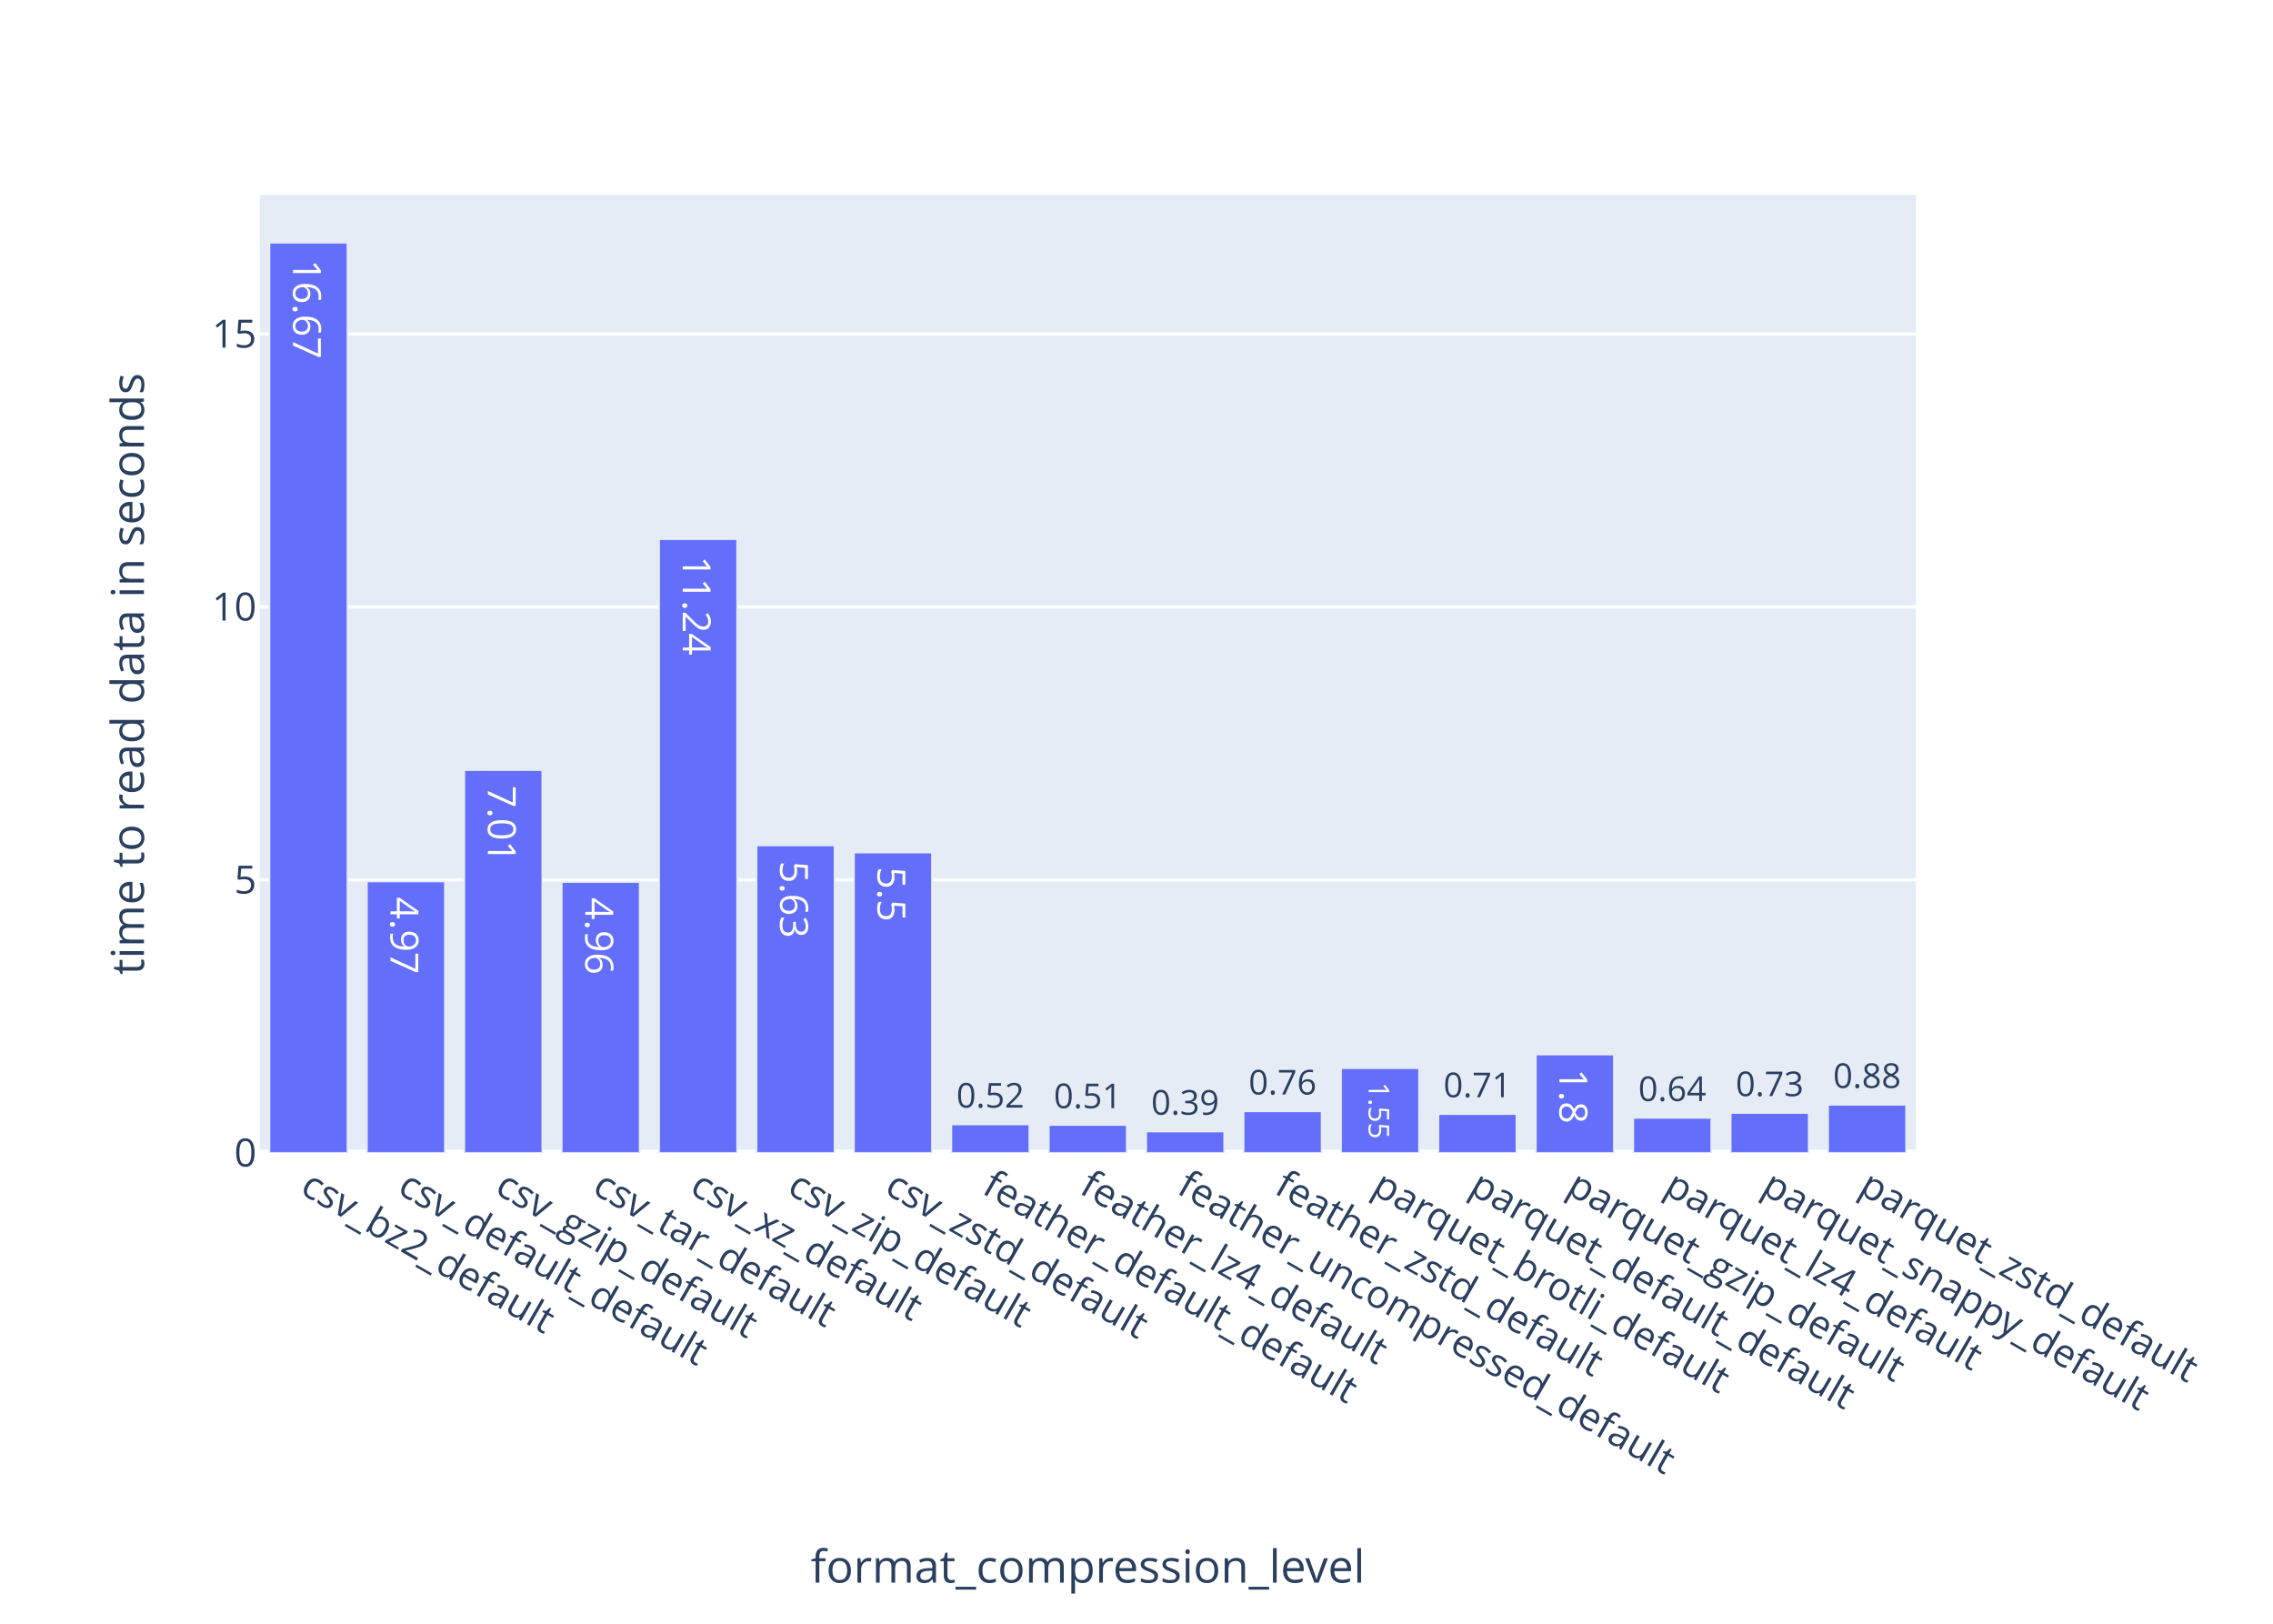
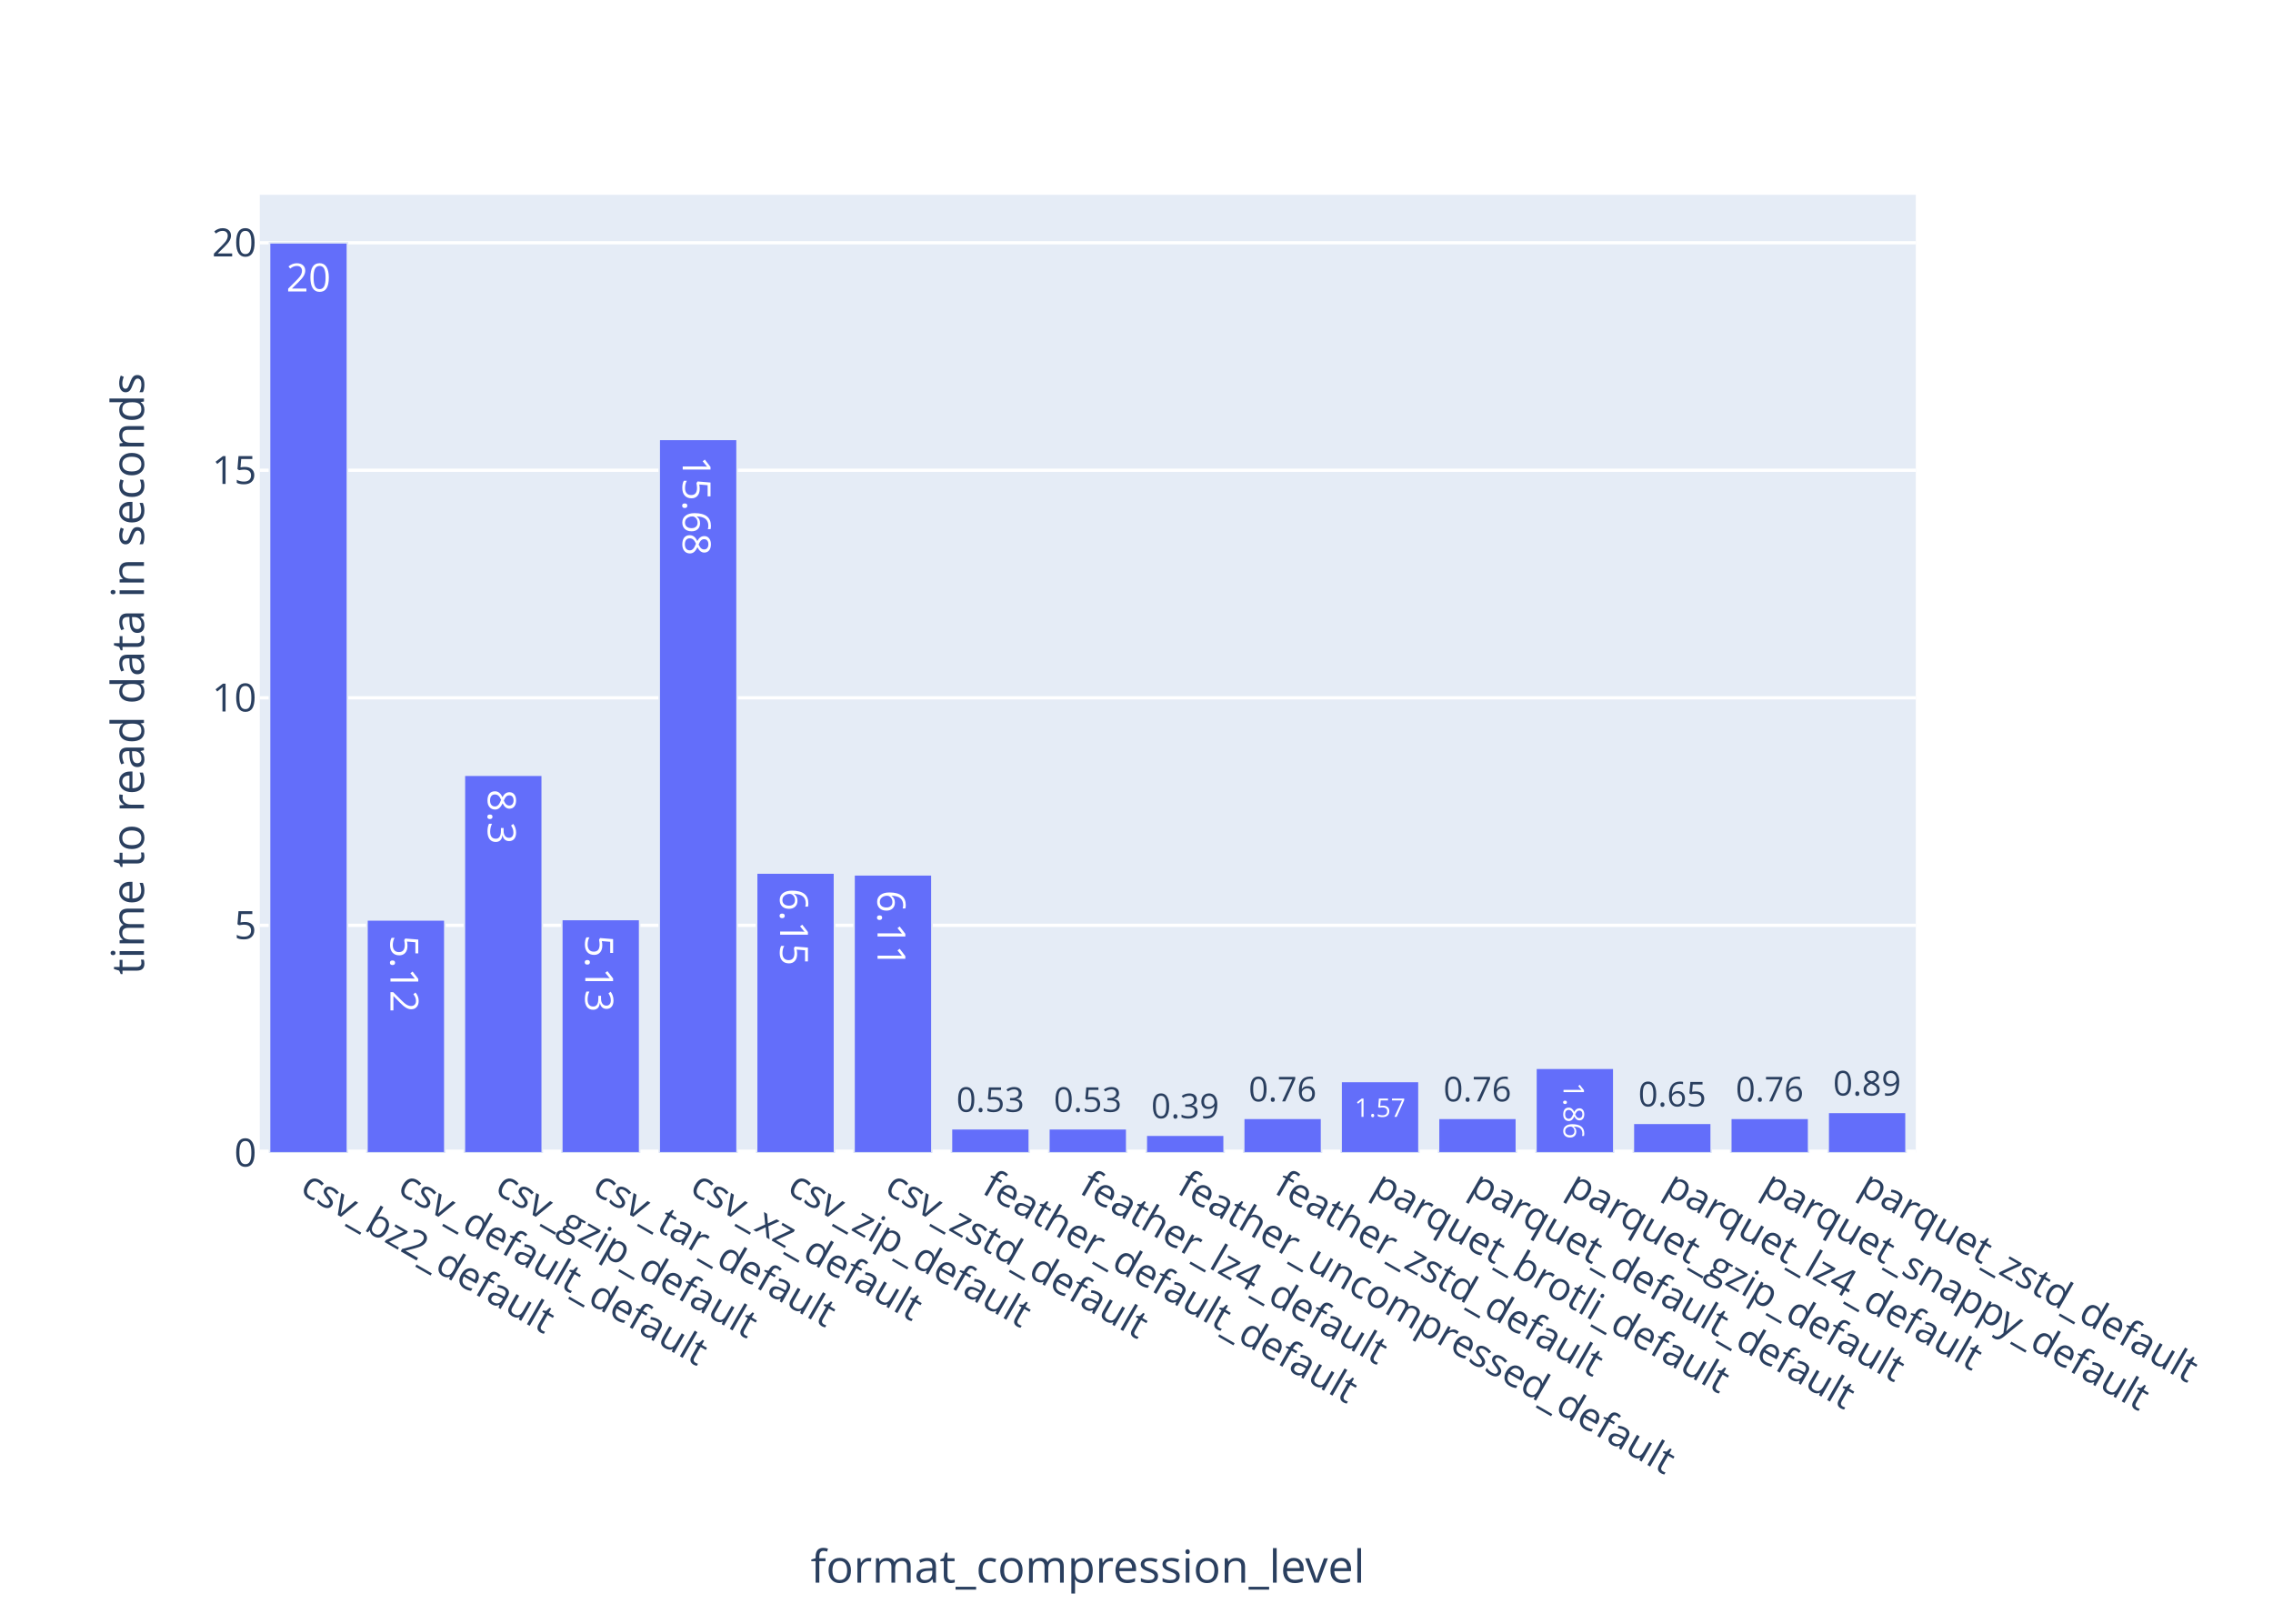
<svg xmlns="http://www.w3.org/2000/svg" class="main-svg" width="700" height="500" style="" viewBox="0 0 700 500">
  <rect x="0" y="0" width="700" height="500" style="fill: rgb(255, 255, 255); fill-opacity: 1;" />
-   <defs id="defs-5fe442">
+   <defs id="defs-fdf9bd">
    <g class="clips">
-       <clipPath id="clip5fe442xyplot" class="plotclip">
+       <clipPath id="clipfdf9bdxyplot" class="plotclip">
        <rect width="510" height="295" />
      </clipPath>
-       <clipPath class="axesclip" id="clip5fe442x">
+       <clipPath class="axesclip" id="clipfdf9bdx">
        <rect x="80" y="0" width="510" height="500" />
      </clipPath>
-       <clipPath class="axesclip" id="clip5fe442y">
+       <clipPath class="axesclip" id="clipfdf9bdy">
        <rect x="0" y="60" width="700" height="295" />
      </clipPath>
-       <clipPath class="axesclip" id="clip5fe442xy">
+       <clipPath class="axesclip" id="clipfdf9bdxy">
        <rect x="80" y="60" width="510" height="295" />
      </clipPath>
    </g>
    <g class="gradients" />
    <g class="patterns" />
  </defs>
  <g class="bglayer">
    <rect class="bg" x="80" y="60" width="510" height="295" style="fill: rgb(229, 236, 246); fill-opacity: 1; stroke-width: 0;" />
  </g>
  <g class="layer-below">
    <g class="imagelayer" />
    <g class="shapelayer" />
  </g>
  <g class="cartesianlayer">
    <g class="subplot xy">
      <g class="layer-subplot">
        <g class="shapelayer" />
        <g class="imagelayer" />
      </g>
      <g class="minor-gridlayer">
        <g class="x" />
        <g class="y" />
      </g>
      <g class="gridlayer">
        <g class="x" />
        <g class="y">
-           <path class="ygrid crisp" transform="translate(0,270.94)" d="M80,0h510" style="stroke: rgb(255, 255, 255); stroke-opacity: 1; stroke-width: 1px;" />
-           <path class="ygrid crisp" transform="translate(0,186.88)" d="M80,0h510" style="stroke: rgb(255, 255, 255); stroke-opacity: 1; stroke-width: 1px;" />
-           <path class="ygrid crisp" transform="translate(0,102.83)" d="M80,0h510" style="stroke: rgb(255, 255, 255); stroke-opacity: 1; stroke-width: 1px;" />
+           <path class="ygrid crisp" transform="translate(0,284.94)" d="M80,0h510" style="stroke: rgb(255, 255, 255); stroke-opacity: 1; stroke-width: 1px;" />
+           <path class="ygrid crisp" transform="translate(0,214.88)" d="M80,0h510" style="stroke: rgb(255, 255, 255); stroke-opacity: 1; stroke-width: 1px;" />
+           <path class="ygrid crisp" transform="translate(0,144.81)" d="M80,0h510" style="stroke: rgb(255, 255, 255); stroke-opacity: 1; stroke-width: 1px;" />
+           <path class="ygrid crisp" transform="translate(0,74.75)" d="M80,0h510" style="stroke: rgb(255, 255, 255); stroke-opacity: 1; stroke-width: 1px;" />
        </g>
      </g>
      <g class="zerolinelayer">
        <path class="yzl zl crisp" transform="translate(0,355)" d="M80,0h510" style="stroke: rgb(255, 255, 255); stroke-opacity: 1; stroke-width: 2px;" />
      </g>
      <g class="layer-between">
        <g class="shapelayer" />
        <g class="imagelayer" />
      </g>
      <path class="xlines-below" />
      <path class="ylines-below" />
      <g class="overlines-below" />
      <g class="xaxislayer-below" />
      <g class="yaxislayer-below" />
      <g class="overaxes-below" />
-       <g class="plot" transform="translate(80,60)" clip-path="url(#clip5fe442xyplot)">
+       <g class="plot" transform="translate(80,60)" clip-path="url(#clipfdf9bdxyplot)">
        <g class="barlayer mlayer">
          <g class="trace bars" style="opacity: 1;">
            <g class="points">
              <g class="point">
                <path d="M3,295V14.75H27V295Z" style="vector-effect: none; opacity: 1; stroke-width: 0.5px; fill: rgb(99, 110, 250); fill-opacity: 1; stroke: rgb(229, 236, 246); stroke-opacity: 1;" />
-                 <text class="bartext bartext-inside" text-anchor="middle" data-notex="1" x="0" y="0" style="font-family: 'Open Sans', verdana, arial, sans-serif; font-size: 12px; fill: rgb(255, 255, 255); fill-opacity: 1; white-space: pre;" transform="translate(15,39.95312)rotate(90 0 -4.75)">16.67</text>
-               </g>
-               <g class="point">
-                 <path d="M33,295V211.45H57V295Z" style="vector-effect: none; opacity: 1; stroke-width: 0.5px; fill: rgb(99, 110, 250); fill-opacity: 1; stroke: rgb(229, 236, 246); stroke-opacity: 1;" />
-                 <text class="bartext bartext-inside" text-anchor="middle" data-notex="1" x="0" y="0" style="font-family: 'Open Sans', verdana, arial, sans-serif; font-size: 12px; fill: rgb(255, 255, 255); fill-opacity: 1; white-space: pre;" transform="translate(45,232.8406)rotate(90 0 -4.75)">4.97</text>
-               </g>
-               <g class="point">
-                 <path d="M63,295V177.15H87V295Z" style="vector-effect: none; opacity: 1; stroke-width: 0.5px; fill: rgb(99, 110, 250); fill-opacity: 1; stroke: rgb(229, 236, 246); stroke-opacity: 1;" />
-                 <text class="bartext bartext-inside" text-anchor="middle" data-notex="1" x="0" y="0" style="font-family: 'Open Sans', verdana, arial, sans-serif; font-size: 12px; fill: rgb(255, 255, 255); fill-opacity: 1; white-space: pre;" transform="translate(75,198.5406)rotate(90 0 -4.75)">7.01</text>
-               </g>
-               <g class="point">
-                 <path d="M93,295V211.61H117V295Z" style="vector-effect: none; opacity: 1; stroke-width: 0.5px; fill: rgb(99, 110, 250); fill-opacity: 1; stroke: rgb(229, 236, 246); stroke-opacity: 1;" />
-                 <text class="bartext bartext-inside" text-anchor="middle" data-notex="1" x="0" y="0" style="font-family: 'Open Sans', verdana, arial, sans-serif; font-size: 12px; fill: rgb(255, 255, 255); fill-opacity: 1; white-space: pre;" transform="translate(105,233.0006)rotate(90 0 -4.75)">4.96</text>
-               </g>
-               <g class="point">
-                 <path d="M123,295V106.04H147V295Z" style="vector-effect: none; opacity: 1; stroke-width: 0.5px; fill: rgb(99, 110, 250); fill-opacity: 1; stroke: rgb(229, 236, 246); stroke-opacity: 1;" />
-                 <text class="bartext bartext-inside" text-anchor="middle" data-notex="1" x="0" y="0" style="font-family: 'Open Sans', verdana, arial, sans-serif; font-size: 12px; fill: rgb(255, 255, 255); fill-opacity: 1; white-space: pre;" transform="translate(135,131.2431)rotate(90 0 -4.75)">11.24</text>
-               </g>
-               <g class="point">
-                 <path d="M153,295V200.35H177V295Z" style="vector-effect: none; opacity: 1; stroke-width: 0.5px; fill: rgb(99, 110, 250); fill-opacity: 1; stroke: rgb(229, 236, 246); stroke-opacity: 1;" />
-                 <text class="bartext bartext-inside" text-anchor="middle" data-notex="1" x="0" y="0" style="font-family: 'Open Sans', verdana, arial, sans-serif; font-size: 12px; fill: rgb(255, 255, 255); fill-opacity: 1; white-space: pre;" transform="translate(165,221.7406)rotate(90 0 -4.75)">5.63</text>
-               </g>
-               <g class="point">
-                 <path d="M183,295V202.54H207V295Z" style="vector-effect: none; opacity: 1; stroke-width: 0.5px; fill: rgb(99, 110, 250); fill-opacity: 1; stroke: rgb(229, 236, 246); stroke-opacity: 1;" />
-                 <text class="bartext bartext-inside" text-anchor="middle" data-notex="1" x="0" y="0" style="font-family: 'Open Sans', verdana, arial, sans-serif; font-size: 12px; fill: rgb(255, 255, 255); fill-opacity: 1; white-space: pre;" transform="translate(195,220.1025)rotate(90 0 -4.75)">5.5</text>
-               </g>
-               <g class="point">
-                 <path d="M213,295V286.26H237V295Z" style="vector-effect: none; opacity: 1; stroke-width: 0.5px; fill: rgb(99, 110, 250); fill-opacity: 1; stroke: rgb(229, 236, 246); stroke-opacity: 1;" />
-                 <text class="bartext bartext-outside" text-anchor="middle" data-notex="1" x="0" y="0" style="font-family: 'Open Sans', verdana, arial, sans-serif; font-size: 12px; fill: rgb(42, 63, 95); fill-opacity: 1; white-space: pre;" transform="translate(225,281.0607)scale(0.8797251)">0.52</text>
-               </g>
-               <g class="point">
-                 <path d="M243,295V286.43H267V295Z" style="vector-effect: none; opacity: 1; stroke-width: 0.5px; fill: rgb(99, 110, 250); fill-opacity: 1; stroke: rgb(229, 236, 246); stroke-opacity: 1;" />
-                 <text class="bartext bartext-outside" text-anchor="middle" data-notex="1" x="0" y="0" style="font-family: 'Open Sans', verdana, arial, sans-serif; font-size: 12px; fill: rgb(42, 63, 95); fill-opacity: 1; white-space: pre;" transform="translate(255,281.2307)scale(0.8797251)">0.51</text>
-               </g>
-               <g class="point">
-                 <path d="M273,295V288.44H297V295Z" style="vector-effect: none; opacity: 1; stroke-width: 0.5px; fill: rgb(99, 110, 250); fill-opacity: 1; stroke: rgb(229, 236, 246); stroke-opacity: 1;" />
-                 <text class="bartext bartext-outside" text-anchor="middle" data-notex="1" x="0" y="0" style="font-family: 'Open Sans', verdana, arial, sans-serif; font-size: 12px; fill: rgb(42, 63, 95); fill-opacity: 1; white-space: pre;" transform="translate(285,283.2407)scale(0.8797251)">0.39</text>
-               </g>
-               <g class="point">
-                 <path d="M303,295V282.22H327V295Z" style="vector-effect: none; opacity: 1; stroke-width: 0.5px; fill: rgb(99, 110, 250); fill-opacity: 1; stroke: rgb(229, 236, 246); stroke-opacity: 1;" />
-                 <text class="bartext bartext-outside" text-anchor="middle" data-notex="1" x="0" y="0" style="font-family: 'Open Sans', verdana, arial, sans-serif; font-size: 12px; fill: rgb(42, 63, 95); fill-opacity: 1; white-space: pre;" transform="translate(315,277.0207)scale(0.8797251)">0.76</text>
-               </g>
-               <g class="point">
-                 <path d="M333,295V268.94H357V295Z" style="vector-effect: none; opacity: 1; stroke-width: 0.5px; fill: rgb(99, 110, 250); fill-opacity: 1; stroke: rgb(229, 236, 246); stroke-opacity: 1;" />
-                 <text class="bartext bartext-inside" text-anchor="middle" data-notex="1" x="0" y="0" style="font-family: 'Open Sans', verdana, arial, sans-serif; font-size: 12px; fill: rgb(255, 255, 255); fill-opacity: 1; white-space: pre;" transform="translate(345,285.4627)scale(0.7353036)rotate(90 0 -4.75)">1.55</text>
-               </g>
-               <g class="point">
-                 <path d="M363,295V283.06H387V295Z" style="vector-effect: none; opacity: 1; stroke-width: 0.5px; fill: rgb(99, 110, 250); fill-opacity: 1; stroke: rgb(229, 236, 246); stroke-opacity: 1;" />
-                 <text class="bartext bartext-outside" text-anchor="middle" data-notex="1" x="0" y="0" style="font-family: 'Open Sans', verdana, arial, sans-serif; font-size: 12px; fill: rgb(42, 63, 95); fill-opacity: 1; white-space: pre;" transform="translate(375,277.8607)scale(0.8797251)">0.71</text>
-               </g>
-               <g class="point">
-                 <path d="M393,295V264.74H417V295Z" style="vector-effect: none; opacity: 1; stroke-width: 0.5px; fill: rgb(99, 110, 250); fill-opacity: 1; stroke: rgb(229, 236, 246); stroke-opacity: 1;" />
-                 <text class="bartext bartext-inside" text-anchor="middle" data-notex="1" x="0" y="0" style="font-family: 'Open Sans', verdana, arial, sans-serif; font-size: 12px; fill: rgb(255, 255, 255); fill-opacity: 1; white-space: pre;" transform="translate(405,282.3025)rotate(90 0 -4.75)">1.8</text>
-               </g>
-               <g class="point">
-                 <path d="M423,295V284.24H447V295Z" style="vector-effect: none; opacity: 1; stroke-width: 0.5px; fill: rgb(99, 110, 250); fill-opacity: 1; stroke: rgb(229, 236, 246); stroke-opacity: 1;" />
-                 <text class="bartext bartext-outside" text-anchor="middle" data-notex="1" x="0" y="0" style="font-family: 'Open Sans', verdana, arial, sans-serif; font-size: 12px; fill: rgb(42, 63, 95); fill-opacity: 1; white-space: pre;" transform="translate(435,279.0407)scale(0.8797251)">0.64</text>
-               </g>
-               <g class="point">
-                 <path d="M453,295V282.73H477V295Z" style="vector-effect: none; opacity: 1; stroke-width: 0.5px; fill: rgb(99, 110, 250); fill-opacity: 1; stroke: rgb(229, 236, 246); stroke-opacity: 1;" />
-                 <text class="bartext bartext-outside" text-anchor="middle" data-notex="1" x="0" y="0" style="font-family: 'Open Sans', verdana, arial, sans-serif; font-size: 12px; fill: rgb(42, 63, 95); fill-opacity: 1; white-space: pre;" transform="translate(465,277.5307)scale(0.8797251)">0.73</text>
-               </g>
-               <g class="point">
-                 <path d="M483,295V280.21H507V295Z" style="vector-effect: none; opacity: 1; stroke-width: 0.5px; fill: rgb(99, 110, 250); fill-opacity: 1; stroke: rgb(229, 236, 246); stroke-opacity: 1;" />
-                 <text class="bartext bartext-outside" text-anchor="middle" data-notex="1" x="0" y="0" style="font-family: 'Open Sans', verdana, arial, sans-serif; font-size: 12px; fill: rgb(42, 63, 95); fill-opacity: 1; white-space: pre;" transform="translate(495,275.0107)scale(0.8797251)">0.88</text>
+                 <text class="bartext bartext-inside" text-anchor="middle" data-notex="1" x="0" y="0" style="font-family: 'Open Sans', verdana, arial, sans-serif; font-size: 12px; fill: rgb(255, 255, 255); fill-opacity: 1; white-space: pre;" transform="translate(15,29.75)">20</text>
+               </g>
+               <g class="point">
+                 <path d="M33,295V223.26H57V295Z" style="vector-effect: none; opacity: 1; stroke-width: 0.5px; fill: rgb(99, 110, 250); fill-opacity: 1; stroke: rgb(229, 236, 246); stroke-opacity: 1;" />
+                 <text class="bartext bartext-inside" text-anchor="middle" data-notex="1" x="0" y="0" style="font-family: 'Open Sans', verdana, arial, sans-serif; font-size: 12px; fill: rgb(255, 255, 255); fill-opacity: 1; white-space: pre;" transform="translate(45,244.6506)rotate(90 0 -4.75)">5.12</text>
+               </g>
+               <g class="point">
+                 <path d="M63,295V178.7H87V295Z" style="vector-effect: none; opacity: 1; stroke-width: 0.5px; fill: rgb(99, 110, 250); fill-opacity: 1; stroke: rgb(229, 236, 246); stroke-opacity: 1;" />
+                 <text class="bartext bartext-inside" text-anchor="middle" data-notex="1" x="0" y="0" style="font-family: 'Open Sans', verdana, arial, sans-serif; font-size: 12px; fill: rgb(255, 255, 255); fill-opacity: 1; white-space: pre;" transform="translate(75,196.2625)rotate(90 0 -4.75)">8.3</text>
+               </g>
+               <g class="point">
+                 <path d="M93,295V223.12H117V295Z" style="vector-effect: none; opacity: 1; stroke-width: 0.5px; fill: rgb(99, 110, 250); fill-opacity: 1; stroke: rgb(229, 236, 246); stroke-opacity: 1;" />
+                 <text class="bartext bartext-inside" text-anchor="middle" data-notex="1" x="0" y="0" style="font-family: 'Open Sans', verdana, arial, sans-serif; font-size: 12px; fill: rgb(255, 255, 255); fill-opacity: 1; white-space: pre;" transform="translate(105,244.5106)rotate(90 0 -4.75)">5.13</text>
+               </g>
+               <g class="point">
+                 <path d="M123,295V75.28H147V295Z" style="vector-effect: none; opacity: 1; stroke-width: 0.5px; fill: rgb(99, 110, 250); fill-opacity: 1; stroke: rgb(229, 236, 246); stroke-opacity: 1;" />
+                 <text class="bartext bartext-inside" text-anchor="middle" data-notex="1" x="0" y="0" style="font-family: 'Open Sans', verdana, arial, sans-serif; font-size: 12px; fill: rgb(255, 255, 255); fill-opacity: 1; white-space: pre;" transform="translate(135,100.4831)rotate(90 0 -4.75)">15.68</text>
+               </g>
+               <g class="point">
+                 <path d="M153,295V208.82H177V295Z" style="vector-effect: none; opacity: 1; stroke-width: 0.5px; fill: rgb(99, 110, 250); fill-opacity: 1; stroke: rgb(229, 236, 246); stroke-opacity: 1;" />
+                 <text class="bartext bartext-inside" text-anchor="middle" data-notex="1" x="0" y="0" style="font-family: 'Open Sans', verdana, arial, sans-serif; font-size: 12px; fill: rgb(255, 255, 255); fill-opacity: 1; white-space: pre;" transform="translate(165,230.2106)rotate(90 0 -4.75)">6.15</text>
+               </g>
+               <g class="point">
+                 <path d="M183,295V209.38H207V295Z" style="vector-effect: none; opacity: 1; stroke-width: 0.5px; fill: rgb(99, 110, 250); fill-opacity: 1; stroke: rgb(229, 236, 246); stroke-opacity: 1;" />
+                 <text class="bartext bartext-inside" text-anchor="middle" data-notex="1" x="0" y="0" style="font-family: 'Open Sans', verdana, arial, sans-serif; font-size: 12px; fill: rgb(255, 255, 255); fill-opacity: 1; white-space: pre;" transform="translate(195,230.7706)rotate(90 0 -4.75)">6.11</text>
+               </g>
+               <g class="point">
+                 <path d="M213,295V287.57H237V295Z" style="vector-effect: none; opacity: 1; stroke-width: 0.5px; fill: rgb(99, 110, 250); fill-opacity: 1; stroke: rgb(229, 236, 246); stroke-opacity: 1;" />
+                 <text class="bartext bartext-outside" text-anchor="middle" data-notex="1" x="0" y="0" style="font-family: 'Open Sans', verdana, arial, sans-serif; font-size: 12px; fill: rgb(42, 63, 95); fill-opacity: 1; white-space: pre;" transform="translate(225,282.3707)scale(0.8797251)">0.53</text>
+               </g>
+               <g class="point">
+                 <path d="M243,295V287.57H267V295Z" style="vector-effect: none; opacity: 1; stroke-width: 0.5px; fill: rgb(99, 110, 250); fill-opacity: 1; stroke: rgb(229, 236, 246); stroke-opacity: 1;" />
+                 <text class="bartext bartext-outside" text-anchor="middle" data-notex="1" x="0" y="0" style="font-family: 'Open Sans', verdana, arial, sans-serif; font-size: 12px; fill: rgb(42, 63, 95); fill-opacity: 1; white-space: pre;" transform="translate(255,282.3707)scale(0.8797251)">0.53</text>
+               </g>
+               <g class="point">
+                 <path d="M273,295V289.54H297V295Z" style="vector-effect: none; opacity: 1; stroke-width: 0.5px; fill: rgb(99, 110, 250); fill-opacity: 1; stroke: rgb(229, 236, 246); stroke-opacity: 1;" />
+                 <text class="bartext bartext-outside" text-anchor="middle" data-notex="1" x="0" y="0" style="font-family: 'Open Sans', verdana, arial, sans-serif; font-size: 12px; fill: rgb(42, 63, 95); fill-opacity: 1; white-space: pre;" transform="translate(285,284.3407)scale(0.8797251)">0.39</text>
+               </g>
+               <g class="point">
+                 <path d="M303,295V284.35H327V295Z" style="vector-effect: none; opacity: 1; stroke-width: 0.5px; fill: rgb(99, 110, 250); fill-opacity: 1; stroke: rgb(229, 236, 246); stroke-opacity: 1;" />
+                 <text class="bartext bartext-outside" text-anchor="middle" data-notex="1" x="0" y="0" style="font-family: 'Open Sans', verdana, arial, sans-serif; font-size: 12px; fill: rgb(42, 63, 95); fill-opacity: 1; white-space: pre;" transform="translate(315,279.1507)scale(0.8797251)">0.76</text>
+               </g>
+               <g class="point">
+                 <path d="M333,295V273H357V295Z" style="vector-effect: none; opacity: 1; stroke-width: 0.5px; fill: rgb(99, 110, 250); fill-opacity: 1; stroke: rgb(229, 236, 246); stroke-opacity: 1;" />
+                 <text class="bartext bartext-inside" text-anchor="middle" data-notex="1" x="0" y="0" style="font-family: 'Open Sans', verdana, arial, sans-serif; font-size: 12px; fill: rgb(255, 255, 255); fill-opacity: 1; white-space: pre;" transform="translate(345,283.9175)scale(0.6597938)">1.57</text>
+               </g>
+               <g class="point">
+                 <path d="M363,295V284.35H387V295Z" style="vector-effect: none; opacity: 1; stroke-width: 0.5px; fill: rgb(99, 110, 250); fill-opacity: 1; stroke: rgb(229, 236, 246); stroke-opacity: 1;" />
+                 <text class="bartext bartext-outside" text-anchor="middle" data-notex="1" x="0" y="0" style="font-family: 'Open Sans', verdana, arial, sans-serif; font-size: 12px; fill: rgb(42, 63, 95); fill-opacity: 1; white-space: pre;" transform="translate(375,279.1507)scale(0.8797251)">0.76</text>
+               </g>
+               <g class="point">
+                 <path d="M393,295V268.94H417V295Z" style="vector-effect: none; opacity: 1; stroke-width: 0.5px; fill: rgb(99, 110, 250); fill-opacity: 1; stroke: rgb(229, 236, 246); stroke-opacity: 1;" />
+                 <text class="bartext bartext-inside" text-anchor="middle" data-notex="1" x="0" y="0" style="font-family: 'Open Sans', verdana, arial, sans-serif; font-size: 12px; fill: rgb(255, 255, 255); fill-opacity: 1; white-space: pre;" transform="translate(405,285.4627)scale(0.7353036)rotate(90 0 -4.75)">1.86</text>
+               </g>
+               <g class="point">
+                 <path d="M423,295V285.89H447V295Z" style="vector-effect: none; opacity: 1; stroke-width: 0.5px; fill: rgb(99, 110, 250); fill-opacity: 1; stroke: rgb(229, 236, 246); stroke-opacity: 1;" />
+                 <text class="bartext bartext-outside" text-anchor="middle" data-notex="1" x="0" y="0" style="font-family: 'Open Sans', verdana, arial, sans-serif; font-size: 12px; fill: rgb(42, 63, 95); fill-opacity: 1; white-space: pre;" transform="translate(435,280.6907)scale(0.8797251)">0.65</text>
+               </g>
+               <g class="point">
+                 <path d="M453,295V284.35H477V295Z" style="vector-effect: none; opacity: 1; stroke-width: 0.5px; fill: rgb(99, 110, 250); fill-opacity: 1; stroke: rgb(229, 236, 246); stroke-opacity: 1;" />
+                 <text class="bartext bartext-outside" text-anchor="middle" data-notex="1" x="0" y="0" style="font-family: 'Open Sans', verdana, arial, sans-serif; font-size: 12px; fill: rgb(42, 63, 95); fill-opacity: 1; white-space: pre;" transform="translate(465,279.1507)scale(0.8797251)">0.76</text>
+               </g>
+               <g class="point">
+                 <path d="M483,295V282.53H507V295Z" style="vector-effect: none; opacity: 1; stroke-width: 0.5px; fill: rgb(99, 110, 250); fill-opacity: 1; stroke: rgb(229, 236, 246); stroke-opacity: 1;" />
+                 <text class="bartext bartext-outside" text-anchor="middle" data-notex="1" x="0" y="0" style="font-family: 'Open Sans', verdana, arial, sans-serif; font-size: 12px; fill: rgb(42, 63, 95); fill-opacity: 1; white-space: pre;" transform="translate(495,277.3307)scale(0.8797251)">0.89</text>
              </g>
            </g>
          </g>
        </g>
      </g>
      <g class="overplot" />
      <path class="xlines-above crisp" d="M0,0" style="fill: none;" />
      <path class="ylines-above crisp" d="M0,0" style="fill: none;" />
      <g class="overlines-above" />
      <g class="xaxislayer-above">
        <g class="xtick">
          <text text-anchor="start" x="0" y="368" transform="translate(95,0) rotate(30,0,362)" style="font-family: 'Open Sans', verdana, arial, sans-serif; font-size: 12px; fill: rgb(42, 63, 95); fill-opacity: 1; white-space: pre; opacity: 1;">csv_bz2_default</text>
        </g>
        <g class="xtick">
          <text text-anchor="start" x="0" y="368" transform="translate(125,0) rotate(30,0,362)" style="font-family: 'Open Sans', verdana, arial, sans-serif; font-size: 12px; fill: rgb(42, 63, 95); fill-opacity: 1; white-space: pre; opacity: 1;">csv_default_default</text>
        </g>
        <g class="xtick">
          <text text-anchor="start" x="0" y="368" transform="translate(155,0) rotate(30,0,362)" style="font-family: 'Open Sans', verdana, arial, sans-serif; font-size: 12px; fill: rgb(42, 63, 95); fill-opacity: 1; white-space: pre; opacity: 1;">csv_gzip_default</text>
        </g>
        <g class="xtick">
          <text text-anchor="start" x="0" y="368" transform="translate(185,0) rotate(30,0,362)" style="font-family: 'Open Sans', verdana, arial, sans-serif; font-size: 12px; fill: rgb(42, 63, 95); fill-opacity: 1; white-space: pre; opacity: 1;">csv_tar_default</text>
        </g>
        <g class="xtick">
          <text text-anchor="start" x="0" y="368" transform="translate(215,0) rotate(30,0,362)" style="font-family: 'Open Sans', verdana, arial, sans-serif; font-size: 12px; fill: rgb(42, 63, 95); fill-opacity: 1; white-space: pre; opacity: 1;">csv_xz_default</text>
        </g>
        <g class="xtick">
          <text text-anchor="start" x="0" y="368" transform="translate(245,0) rotate(30,0,362)" style="font-family: 'Open Sans', verdana, arial, sans-serif; font-size: 12px; fill: rgb(42, 63, 95); fill-opacity: 1; white-space: pre; opacity: 1;">csv_zip_default</text>
        </g>
        <g class="xtick">
          <text text-anchor="start" x="0" y="368" transform="translate(275,0) rotate(30,0,362)" style="font-family: 'Open Sans', verdana, arial, sans-serif; font-size: 12px; fill: rgb(42, 63, 95); fill-opacity: 1; white-space: pre; opacity: 1;">csv_zstd_default</text>
        </g>
        <g class="xtick">
          <text text-anchor="start" x="0" y="368" transform="translate(305,0) rotate(30,0,362)" style="font-family: 'Open Sans', verdana, arial, sans-serif; font-size: 12px; fill: rgb(42, 63, 95); fill-opacity: 1; white-space: pre; opacity: 1;">feather_default_default</text>
        </g>
        <g class="xtick">
          <text text-anchor="start" x="0" y="368" transform="translate(335,0) rotate(30,0,362)" style="font-family: 'Open Sans', verdana, arial, sans-serif; font-size: 12px; fill: rgb(42, 63, 95); fill-opacity: 1; white-space: pre; opacity: 1;">feather_lz4_default</text>
        </g>
        <g class="xtick">
          <text text-anchor="start" x="0" y="368" transform="translate(365,0) rotate(30,0,362)" style="font-family: 'Open Sans', verdana, arial, sans-serif; font-size: 12px; fill: rgb(42, 63, 95); fill-opacity: 1; white-space: pre; opacity: 1;">feather_uncompressed_default</text>
        </g>
        <g class="xtick">
          <text text-anchor="start" x="0" y="368" transform="translate(395,0) rotate(30,0,362)" style="font-family: 'Open Sans', verdana, arial, sans-serif; font-size: 12px; fill: rgb(42, 63, 95); fill-opacity: 1; white-space: pre; opacity: 1;">feather_zstd_default</text>
        </g>
        <g class="xtick">
          <text text-anchor="start" x="0" y="368" transform="translate(425,0) rotate(30,0,362)" style="font-family: 'Open Sans', verdana, arial, sans-serif; font-size: 12px; fill: rgb(42, 63, 95); fill-opacity: 1; white-space: pre; opacity: 1;">parquet_brotli_default</text>
        </g>
        <g class="xtick">
          <text text-anchor="start" x="0" y="368" transform="translate(455,0) rotate(30,0,362)" style="font-family: 'Open Sans', verdana, arial, sans-serif; font-size: 12px; fill: rgb(42, 63, 95); fill-opacity: 1; white-space: pre; opacity: 1;">parquet_default_default</text>
        </g>
        <g class="xtick">
          <text text-anchor="start" x="0" y="368" transform="translate(485,0) rotate(30,0,362)" style="font-family: 'Open Sans', verdana, arial, sans-serif; font-size: 12px; fill: rgb(42, 63, 95); fill-opacity: 1; white-space: pre; opacity: 1;">parquet_gzip_default</text>
        </g>
        <g class="xtick">
          <text text-anchor="start" x="0" y="368" transform="translate(515,0) rotate(30,0,362)" style="font-family: 'Open Sans', verdana, arial, sans-serif; font-size: 12px; fill: rgb(42, 63, 95); fill-opacity: 1; white-space: pre; opacity: 1;">parquet_lz4_default</text>
        </g>
        <g class="xtick">
          <text text-anchor="start" x="0" y="368" transform="translate(545,0) rotate(30,0,362)" style="font-family: 'Open Sans', verdana, arial, sans-serif; font-size: 12px; fill: rgb(42, 63, 95); fill-opacity: 1; white-space: pre; opacity: 1;">parquet_snappy_default</text>
        </g>
        <g class="xtick">
          <text text-anchor="start" x="0" y="368" transform="translate(575,0) rotate(30,0,362)" style="font-family: 'Open Sans', verdana, arial, sans-serif; font-size: 12px; fill: rgb(42, 63, 95); fill-opacity: 1; white-space: pre; opacity: 1;">parquet_zstd_default</text>
        </g>
      </g>
      <g class="yaxislayer-above">
        <g class="ytick">
          <text text-anchor="end" x="79" y="4.2" transform="translate(0,355)" style="font-family: 'Open Sans', verdana, arial, sans-serif; font-size: 12px; fill: rgb(42, 63, 95); fill-opacity: 1; white-space: pre; opacity: 1;">0</text>
        </g>
        <g class="ytick">
-           <text text-anchor="end" x="79" y="4.2" style="font-family: 'Open Sans', verdana, arial, sans-serif; font-size: 12px; fill: rgb(42, 63, 95); fill-opacity: 1; white-space: pre; opacity: 1;" transform="translate(0,270.94)">5</text>
-         </g>
-         <g class="ytick">
-           <text text-anchor="end" x="79" y="4.2" style="font-family: 'Open Sans', verdana, arial, sans-serif; font-size: 12px; fill: rgb(42, 63, 95); fill-opacity: 1; white-space: pre; opacity: 1;" transform="translate(0,186.88)">10</text>
-         </g>
-         <g class="ytick">
-           <text text-anchor="end" x="79" y="4.2" style="font-family: 'Open Sans', verdana, arial, sans-serif; font-size: 12px; fill: rgb(42, 63, 95); fill-opacity: 1; white-space: pre; opacity: 1;" transform="translate(0,102.83)">15</text>
+           <text text-anchor="end" x="79" y="4.2" style="font-family: 'Open Sans', verdana, arial, sans-serif; font-size: 12px; fill: rgb(42, 63, 95); fill-opacity: 1; white-space: pre; opacity: 1;" transform="translate(0,284.94)">5</text>
+         </g>
+         <g class="ytick">
+           <text text-anchor="end" x="79" y="4.2" style="font-family: 'Open Sans', verdana, arial, sans-serif; font-size: 12px; fill: rgb(42, 63, 95); fill-opacity: 1; white-space: pre; opacity: 1;" transform="translate(0,214.88)">10</text>
+         </g>
+         <g class="ytick">
+           <text text-anchor="end" x="79" y="4.2" style="font-family: 'Open Sans', verdana, arial, sans-serif; font-size: 12px; fill: rgb(42, 63, 95); fill-opacity: 1; white-space: pre; opacity: 1;" transform="translate(0,144.81)">15</text>
+         </g>
+         <g class="ytick">
+           <text text-anchor="end" x="79" y="4.2" style="font-family: 'Open Sans', verdana, arial, sans-serif; font-size: 12px; fill: rgb(42, 63, 95); fill-opacity: 1; white-space: pre; opacity: 1;" transform="translate(0,74.75)">20</text>
        </g>
      </g>
      <g class="overaxes-above" />
    </g>
  </g>
  <g class="polarlayer" />
  <g class="smithlayer" />
  <g class="ternarylayer" />
  <g class="geolayer" />
  <g class="funnelarealayer" />
  <g class="pielayer" />
  <g class="iciclelayer" />
  <g class="treemaplayer" />
  <g class="sunburstlayer" />
  <g class="glimages" />
-   <defs id="topdefs-5fe442">
+   <defs id="topdefs-fdf9bd">
    <g class="clips" />
  </defs>
  <g class="layer-above">
    <g class="imagelayer" />
    <g class="shapelayer" />
  </g>
  <g class="infolayer">
    <g class="g-gtitle" />
    <g class="g-xtitle">
      <text class="xtitle" x="335" y="487.341" text-anchor="middle" style="font-family: 'Open Sans', verdana, arial, sans-serif; font-size: 14px; fill: rgb(42, 63, 95); opacity: 1; white-space: pre;">format_compression_level</text>
    </g>
    <g class="g-ytitle">
      <text class="ytitle" transform="rotate(-90,44.33438,207.5)" x="44.334" y="207.5" text-anchor="middle" style="font-family: 'Open Sans', verdana, arial, sans-serif; font-size: 14px; fill: rgb(42, 63, 95); opacity: 1; white-space: pre;">time to read data in seconds</text>
    </g>
  </g>
</svg>
